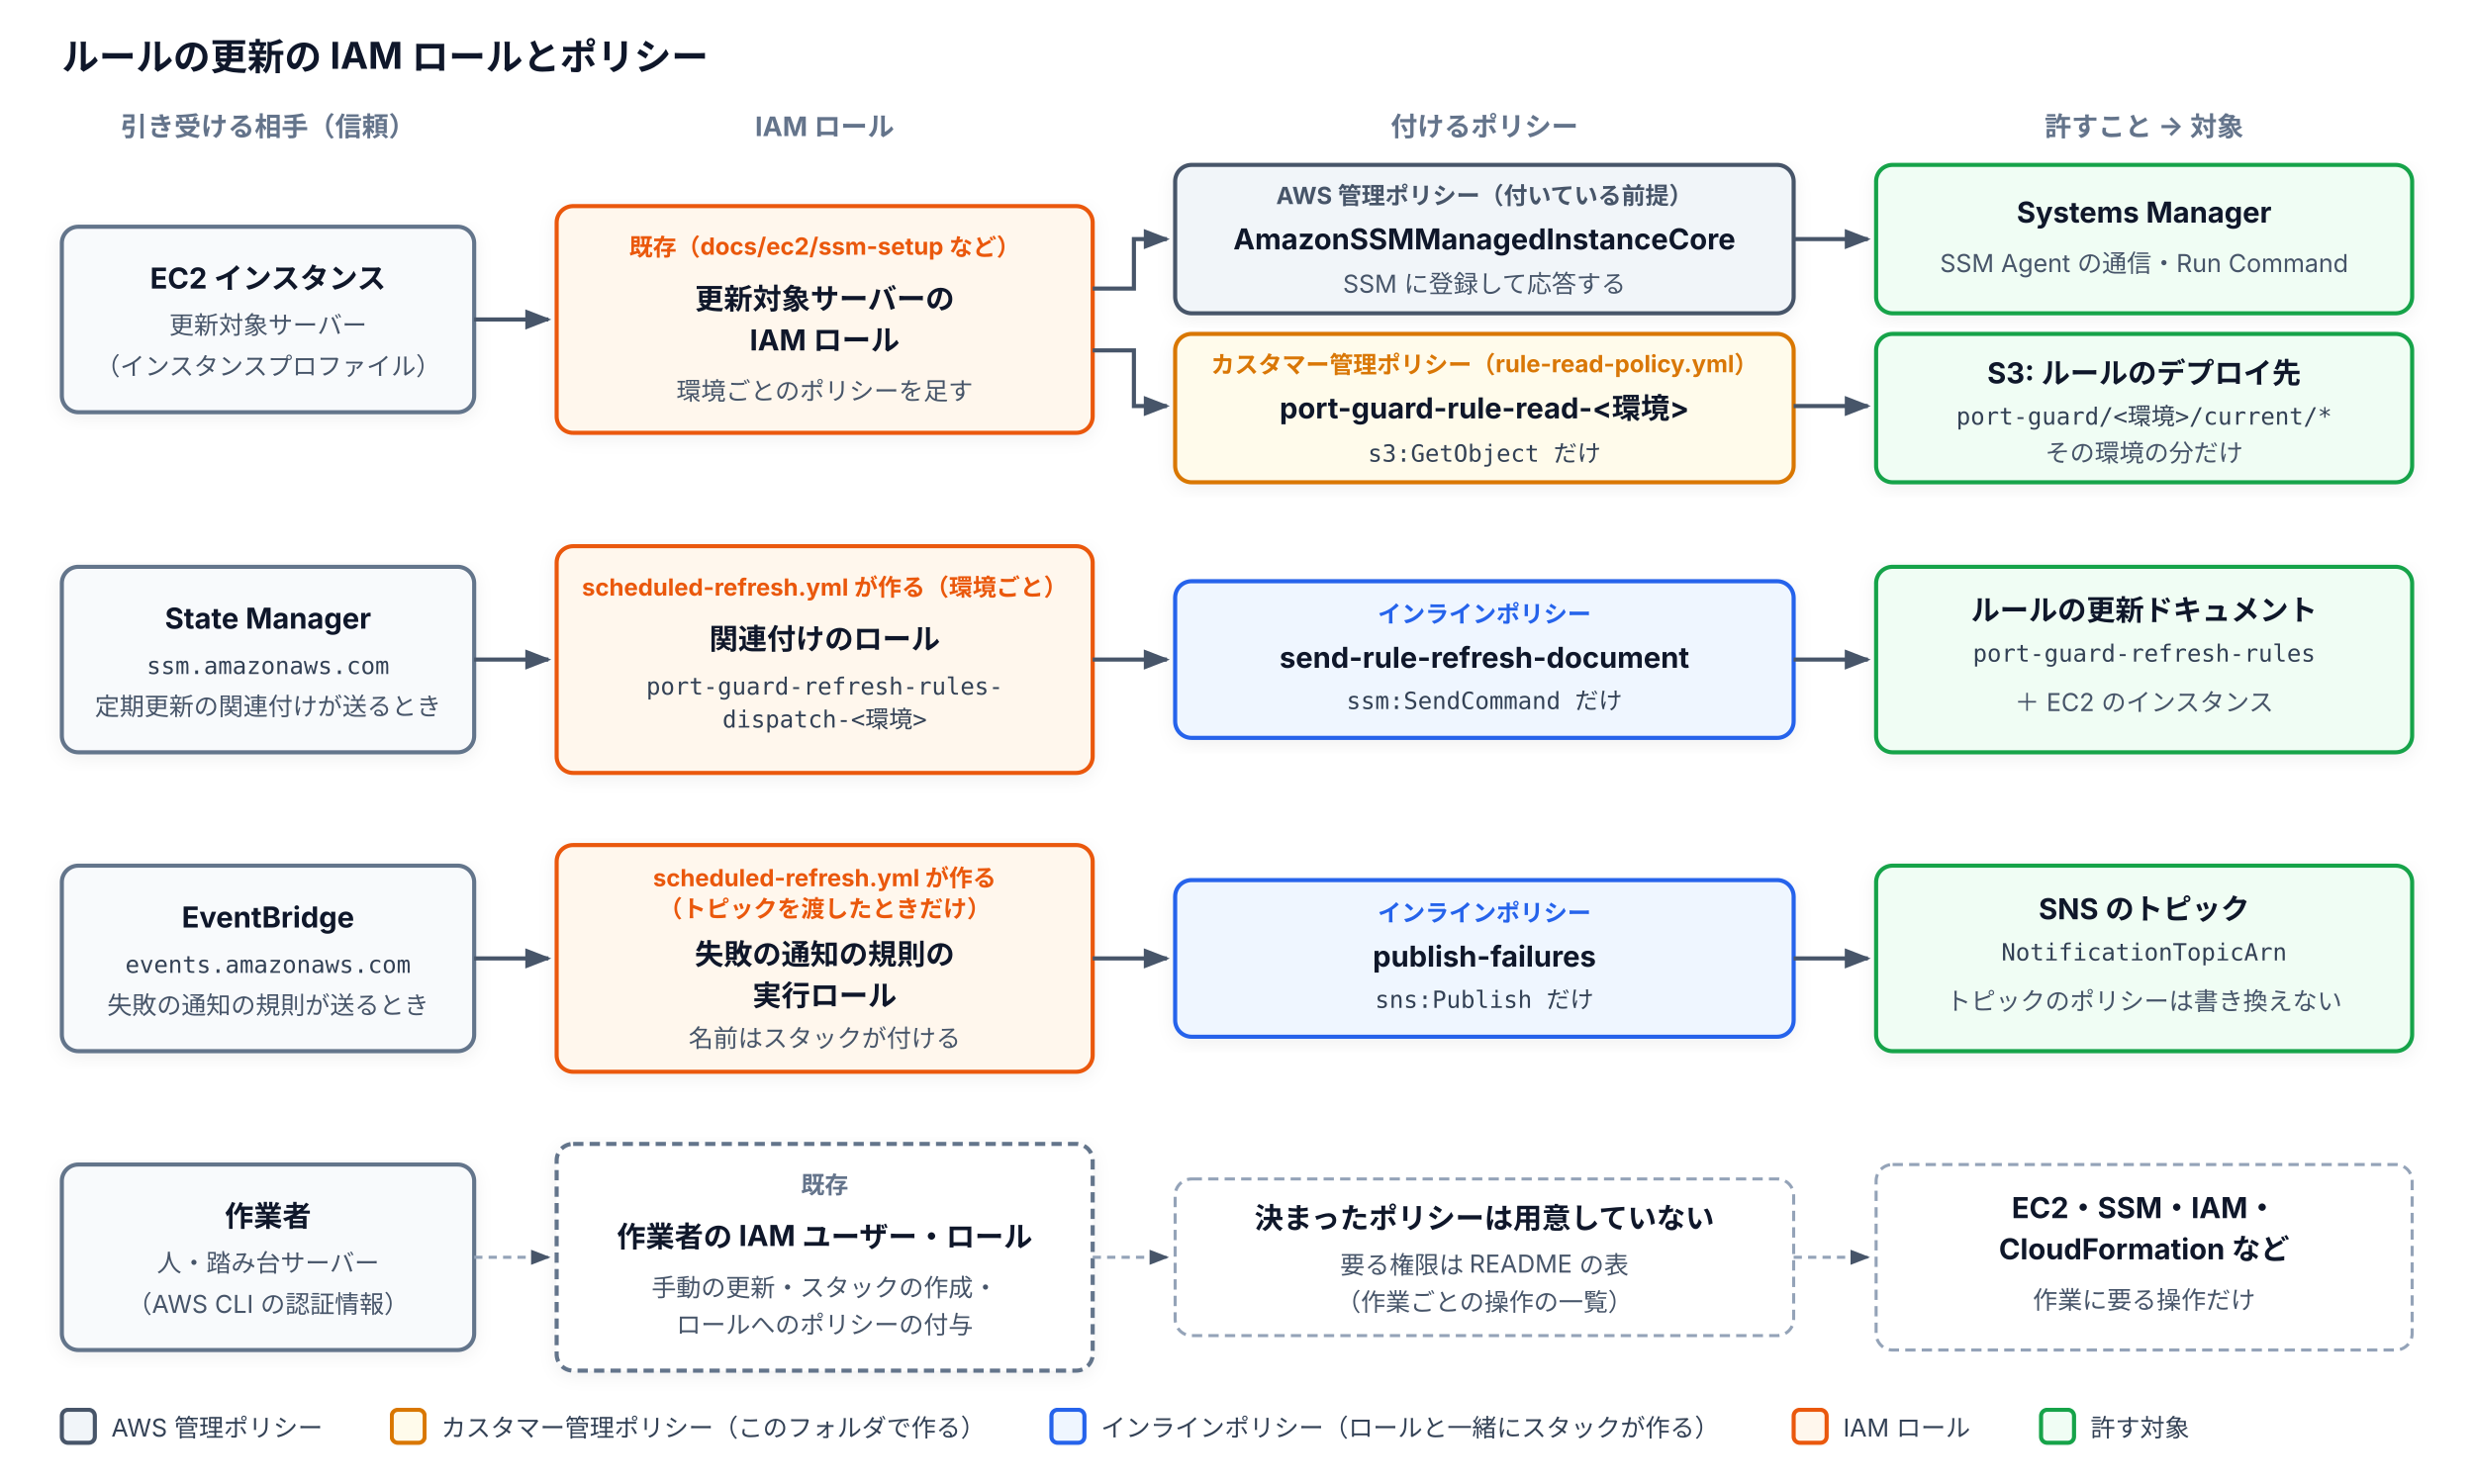
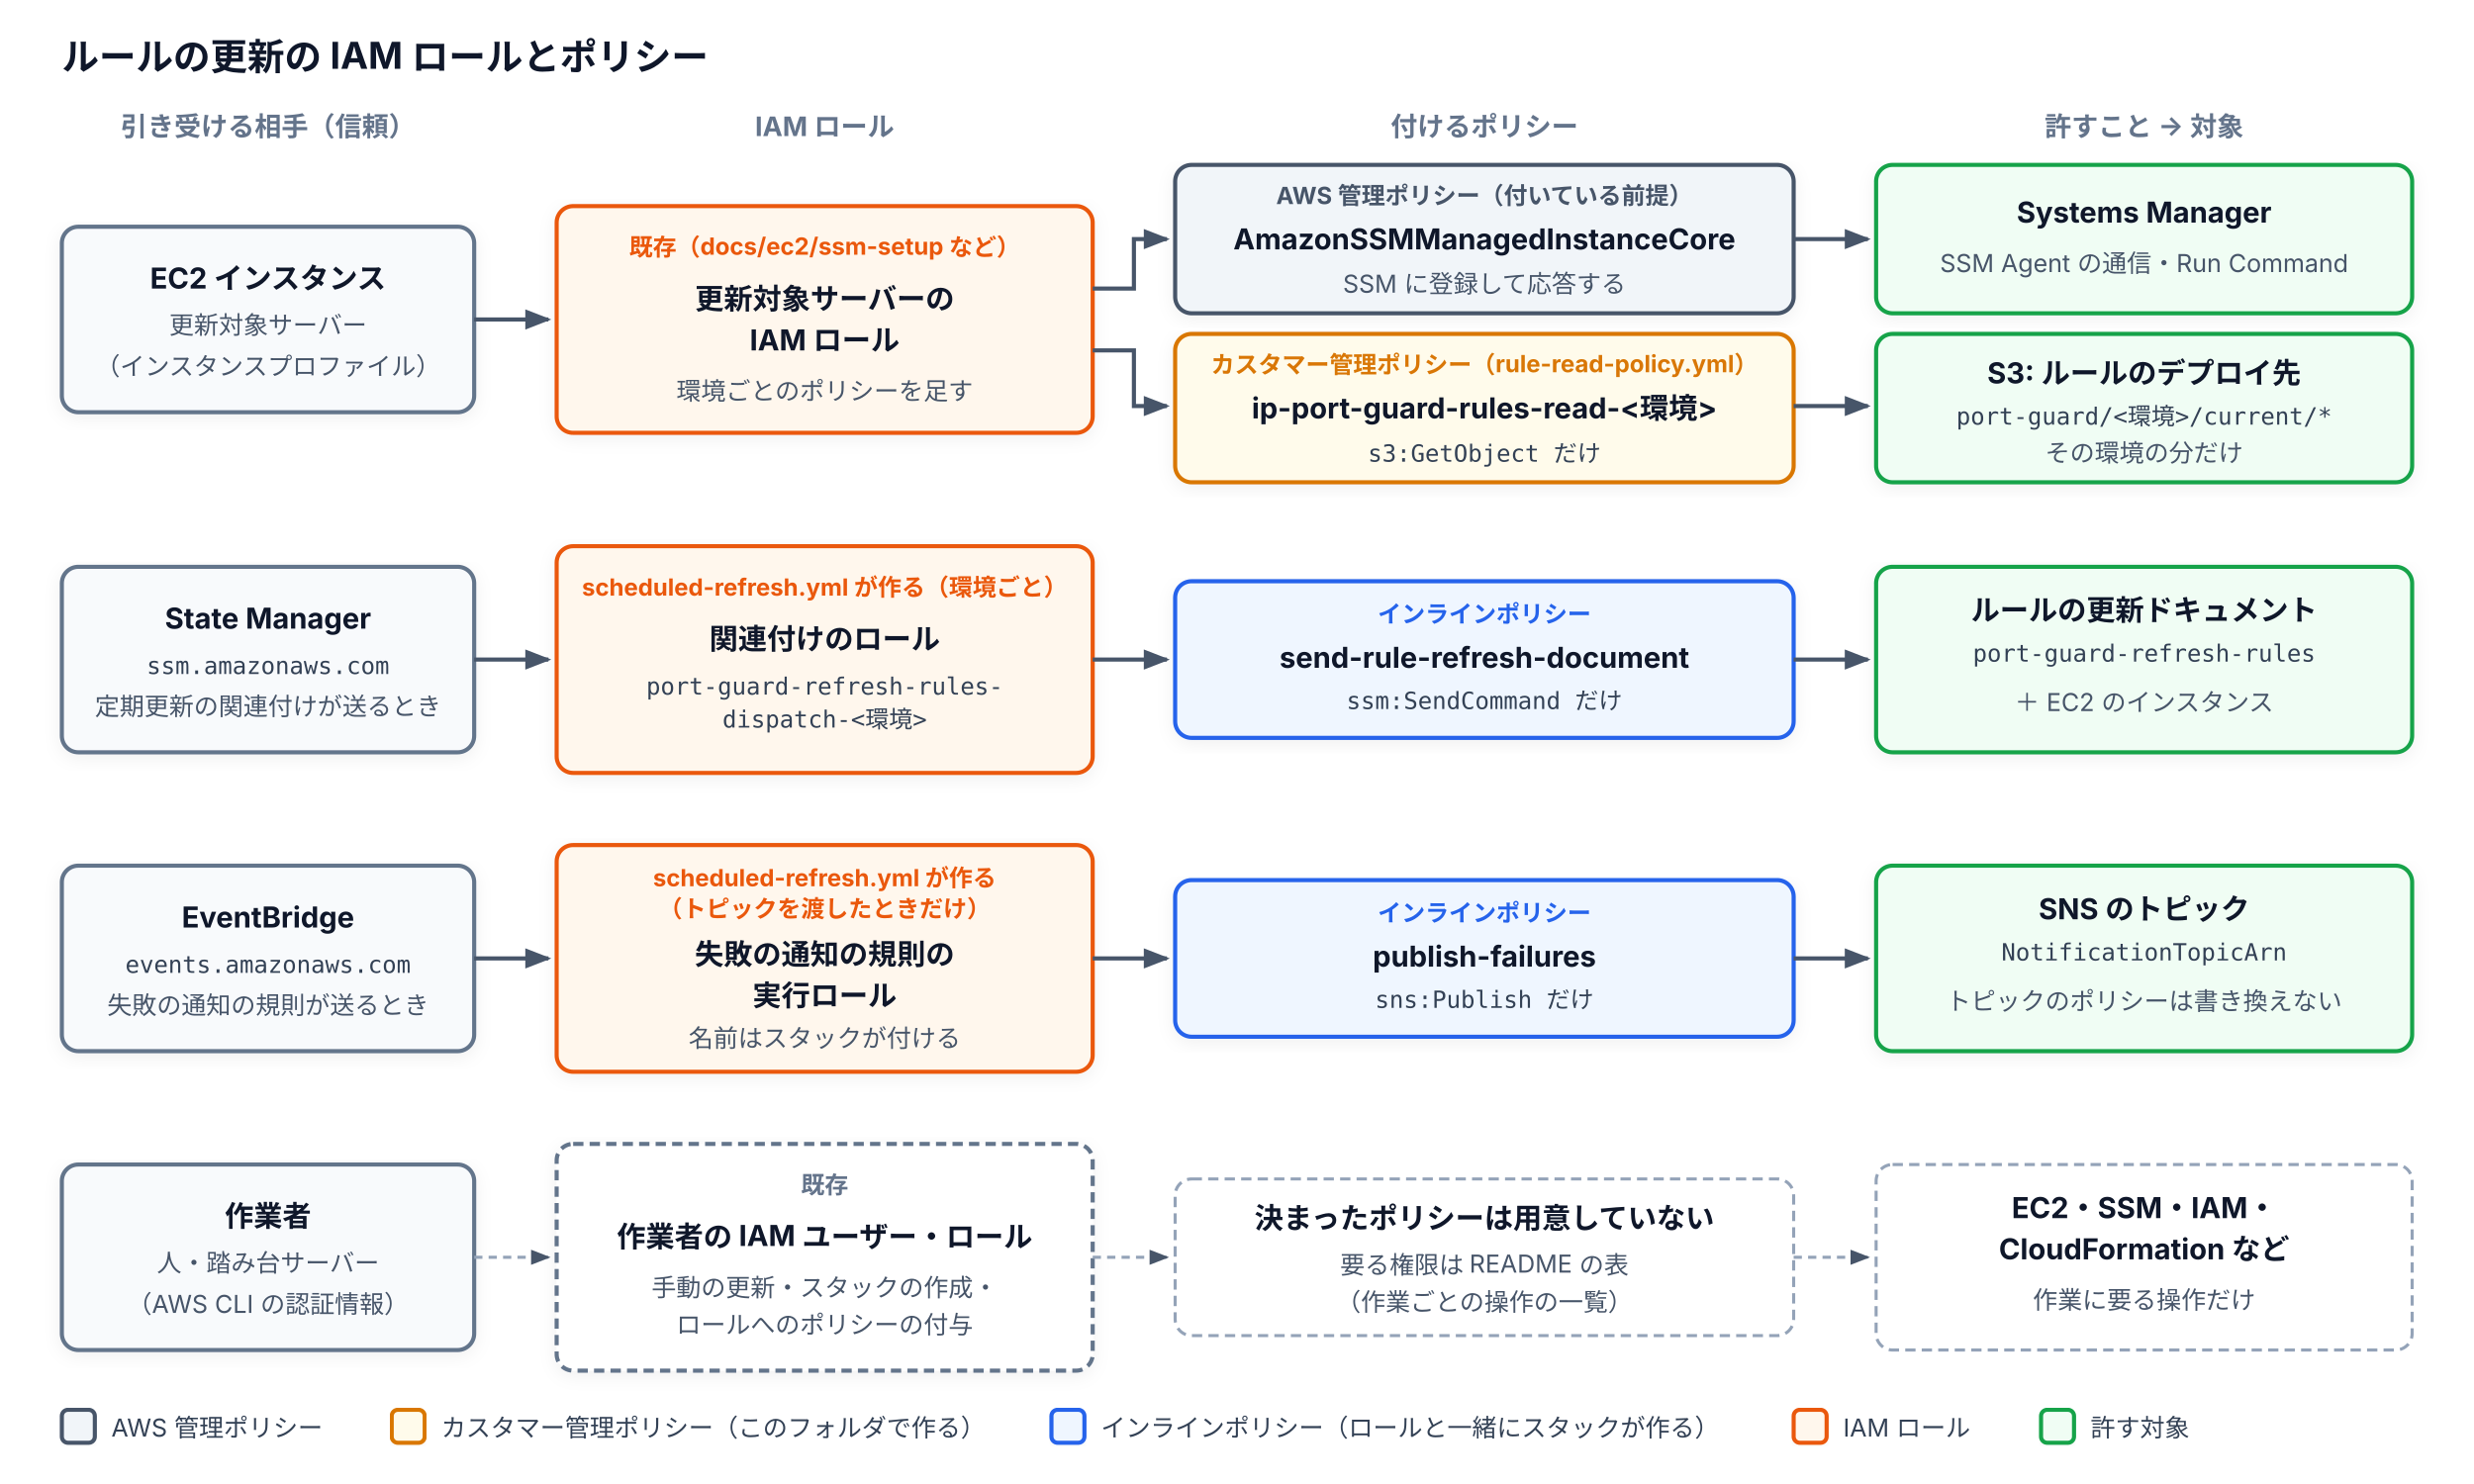
<svg xmlns="http://www.w3.org/2000/svg" viewBox="0 0 1200 720" width="1200" height="720" role="img" aria-labelledby="title desc">
  <defs>
    <filter id="shadow" x="-5%" y="-5%" width="110%" height="115%">
      <feDropShadow dx="0" dy="2" stdDeviation="4" flood-color="#0f172a" flood-opacity="0.06" />
    </filter>
    <marker id="arrow" viewBox="0 0 10 10" refX="8" refY="5" markerWidth="7" markerHeight="7" orient="auto-start-reverse">
      <path d="M 0 1.5 L 9 5 L 0 8.5 z" fill="#475569" />
    </marker>
  </defs>
  <style>
    text { font-family: -apple-system, BlinkMacSystemFont, "Hiragino Sans", "Noto Sans JP", "Segoe UI", sans-serif; }
    .principal { fill: #f8fafc; stroke: #64748b; stroke-width: 2; filter: url(#shadow); }
    .role      { fill: #fff7ed; stroke: #ea580c; stroke-width: 2; filter: url(#shadow); }
    .role-op   { fill: #ffffff; stroke: #64748b; stroke-width: 2; stroke-dasharray: 5 3; filter: url(#shadow); }
    .pol-aws   { fill: #f1f5f9; stroke: #475569; stroke-width: 2; filter: url(#shadow); }
    .pol-cust  { fill: #fffbeb; stroke: #d97706; stroke-width: 2; filter: url(#shadow); }
    .pol-inl   { fill: #eff6ff; stroke: #2563eb; stroke-width: 2; filter: url(#shadow); }
    .pol-none  { fill: #ffffff; stroke: #94a3b8; stroke-width: 1.5; stroke-dasharray: 5 3; }
    .res       { fill: #f0fdf4; stroke: #16a34a; stroke-width: 2; filter: url(#shadow); }
    .res-op    { fill: #ffffff; stroke: #94a3b8; stroke-width: 1.5; stroke-dasharray: 5 3; }
    .title { font-size: 18px; font-weight: 700; fill: #0f172a; }
    .col { font-size: 13px; font-weight: 700; fill: #64748b; text-anchor: middle; }
    .kind { font-size: 11.5px; font-weight: 700; text-anchor: middle; }
    .name { font-size: 14px; font-weight: 700; fill: #0f172a; text-anchor: middle; }
    .sub  { font-size: 12px; fill: #475569; text-anchor: middle; }
    .mono { font-size: 11.5px; fill: #334155; text-anchor: middle; font-family: Menlo, Consolas, monospace; }
    .label { font-size: 11.5px; font-weight: 600; fill: #1e293b; text-anchor: middle; }
    .legend { font-size: 12px; fill: #334155; }
    .line { stroke: #475569; stroke-width: 2; fill: none; marker-end: url(#arrow); }
    .line-dash { stroke: #94a3b8; stroke-width: 1.5; fill: none; stroke-dasharray: 4 3; marker-end: url(#arrow); }
  </style>
  <rect width="1200" height="720" fill="#ffffff" />
  <text x="30" y="34" class="title">ルールの更新の IAM ロールとポリシー</text>
  <text x="130" y="66" class="col">引き受ける相手（信頼）</text>
  <text x="400" y="66" class="col">IAM ロール</text>
  <text x="720" y="66" class="col">付けるポリシー</text>
  <text x="1040" y="66" class="col">許すこと → 対象</text>
  <rect x="30" y="110" width="200" height="90" rx="8" class="principal" />
  <text x="130" y="140" class="name">EC2 インスタンス</text>
  <text x="130" y="162" class="sub">更新対象サーバー</text>
  <text x="130" y="182" class="sub">（インスタンスプロファイル）</text>
  <rect x="270" y="100" width="260" height="110" rx="8" class="role" />
  <text x="400" y="124" class="kind" fill="#ea580c">既存（docs/ec2/ssm-setup など）</text>
  <text x="400" y="150" class="name">更新対象サーバーの</text>
  <text x="400" y="170" class="name">IAM ロール</text>
  <text x="400" y="194" class="sub">環境ごとのポリシーを足す</text>
  <rect x="570" y="80" width="300" height="72" rx="8" class="pol-aws" />
  <text x="720" y="99" class="kind" fill="#475569">AWS 管理ポリシー（付いている前提）</text>
  <text x="720" y="121" class="name">AmazonSSMManagedInstanceCore</text>
  <text x="720" y="142" class="sub">SSM に登録して応答する</text>
  <rect x="570" y="162" width="300" height="72" rx="8" class="pol-cust" />
  <text x="720" y="181" class="kind" fill="#d97706">カスタマー管理ポリシー（rule-read-policy.yml）</text>
-   <text x="720" y="203" class="name">port-guard-rule-read-&lt;環境&gt;</text>
+   <text x="720" y="203" class="name">ip-port-guard-rules-read-&lt;環境&gt;</text>
  <text x="720" y="224" class="mono">s3:GetObject だけ</text>
  <rect x="910" y="80" width="260" height="72" rx="8" class="res" />
  <text x="1040" y="108" class="name">Systems Manager</text>
  <text x="1040" y="132" class="sub">SSM Agent の通信・Run Command</text>
  <rect x="910" y="162" width="260" height="72" rx="8" class="res" />
  <text x="1040" y="186" class="name">S3: ルールのデプロイ先</text>
  <text x="1040" y="206" class="mono">port-guard/&lt;環境&gt;/current/*</text>
  <text x="1040" y="224" class="sub">その環境の分だけ</text>
  <line x1="230" y1="155" x2="266" y2="155" class="line" />
  <path d="M 530 140 L 550 140 L 550 116 L 566 116" class="line" />
  <path d="M 530 170 L 550 170 L 550 197 L 566 197" class="line" />
  <line x1="870" y1="116" x2="906" y2="116" class="line" />
  <line x1="870" y1="197" x2="906" y2="197" class="line" />
  <rect x="30" y="275" width="200" height="90" rx="8" class="principal" />
  <text x="130" y="305" class="name">State Manager</text>
  <text x="130" y="327" class="mono">ssm.amazonaws.com</text>
  <text x="130" y="347" class="sub">定期更新の関連付けが送るとき</text>
  <rect x="270" y="265" width="260" height="110" rx="8" class="role" />
  <text x="400" y="289" class="kind" fill="#ea580c">scheduled-refresh.yml が作る（環境ごと）</text>
  <text x="400" y="315" class="name">関連付けのロール</text>
  <text x="400" y="337" class="mono">port-guard-refresh-rules-</text>
  <text x="400" y="353" class="mono">dispatch-&lt;環境&gt;</text>
  <rect x="570" y="282" width="300" height="76" rx="8" class="pol-inl" />
  <text x="720" y="302" class="kind" fill="#2563eb">インラインポリシー</text>
  <text x="720" y="324" class="name">send-rule-refresh-document</text>
  <text x="720" y="344" class="mono">ssm:SendCommand だけ</text>
  <rect x="910" y="275" width="260" height="90" rx="8" class="res" />
  <text x="1040" y="301" class="name">ルールの更新ドキュメント</text>
  <text x="1040" y="321" class="mono">port-guard-refresh-rules</text>
  <text x="1040" y="345" class="sub">＋ EC2 のインスタンス</text>
  <line x1="230" y1="320" x2="266" y2="320" class="line" />
  <line x1="530" y1="320" x2="566" y2="320" class="line" />
  <line x1="870" y1="320" x2="906" y2="320" class="line" />
  <rect x="30" y="420" width="200" height="90" rx="8" class="principal" />
  <text x="130" y="450" class="name">EventBridge</text>
  <text x="130" y="472" class="mono">events.amazonaws.com</text>
  <text x="130" y="492" class="sub">失敗の通知の規則が送るとき</text>
  <rect x="270" y="410" width="260" height="110" rx="8" class="role" />
  <text x="400" y="430" class="kind" fill="#ea580c">scheduled-refresh.yml が作る</text>
  <text x="400" y="445" class="kind" fill="#ea580c">（トピックを渡したときだけ）</text>
  <text x="400" y="468" class="name">失敗の通知の規則の</text>
  <text x="400" y="488" class="name">実行ロール</text>
  <text x="400" y="508" class="sub">名前はスタックが付ける</text>
  <rect x="570" y="427" width="300" height="76" rx="8" class="pol-inl" />
  <text x="720" y="447" class="kind" fill="#2563eb">インラインポリシー</text>
  <text x="720" y="469" class="name">publish-failures</text>
  <text x="720" y="489" class="mono">sns:Publish だけ</text>
  <rect x="910" y="420" width="260" height="90" rx="8" class="res" />
  <text x="1040" y="446" class="name">SNS のトピック</text>
  <text x="1040" y="466" class="mono">NotificationTopicArn</text>
  <text x="1040" y="490" class="sub">トピックのポリシーは書き換えない</text>
  <line x1="230" y1="465" x2="266" y2="465" class="line" />
  <line x1="530" y1="465" x2="566" y2="465" class="line" />
  <line x1="870" y1="465" x2="906" y2="465" class="line" />
  <rect x="30" y="565" width="200" height="90" rx="8" class="principal" />
  <text x="130" y="595" class="name">作業者</text>
  <text x="130" y="617" class="sub">人・踏み台サーバー</text>
  <text x="130" y="637" class="sub">（AWS CLI の認証情報）</text>
  <rect x="270" y="555" width="260" height="110" rx="8" class="role-op" />
  <text x="400" y="579" class="kind" fill="#64748b">既存</text>
  <text x="400" y="605" class="name">作業者の IAM ユーザー・ロール</text>
  <text x="400" y="629" class="sub">手動の更新・スタックの作成・</text>
  <text x="400" y="647" class="sub">ロールへのポリシーの付与</text>
  <rect x="570" y="572" width="300" height="76" rx="8" class="pol-none" />
  <text x="720" y="596" class="name">決まったポリシーは用意していない</text>
  <text x="720" y="618" class="sub">要る権限は README の表</text>
  <text x="720" y="636" class="sub">（作業ごとの操作の一覧）</text>
  <rect x="910" y="565" width="260" height="90" rx="8" class="res-op" />
  <text x="1040" y="591" class="name">EC2・SSM・IAM・</text>
  <text x="1040" y="611" class="name">CloudFormation など</text>
  <text x="1040" y="635" class="sub">作業に要る操作だけ</text>
  <line x1="230" y1="610" x2="266" y2="610" class="line-dash" />
  <line x1="530" y1="610" x2="566" y2="610" class="line-dash" />
  <line x1="870" y1="610" x2="906" y2="610" class="line-dash" />
  <rect x="30" y="684" width="16" height="16" rx="3" class="pol-aws" />
  <text x="54" y="697" class="legend">AWS 管理ポリシー</text>
  <rect x="190" y="684" width="16" height="16" rx="3" class="pol-cust" />
  <text x="214" y="697" class="legend">カスタマー管理ポリシー（このフォルダで作る）</text>
  <rect x="510" y="684" width="16" height="16" rx="3" class="pol-inl" />
  <text x="534" y="697" class="legend">インラインポリシー（ロールと一緒にスタックが作る）</text>
  <rect x="870" y="684" width="16" height="16" rx="3" class="role" />
  <text x="894" y="697" class="legend">IAM ロール</text>
  <rect x="990" y="684" width="16" height="16" rx="3" class="res" />
  <text x="1014" y="697" class="legend">許す対象</text>
</svg>
